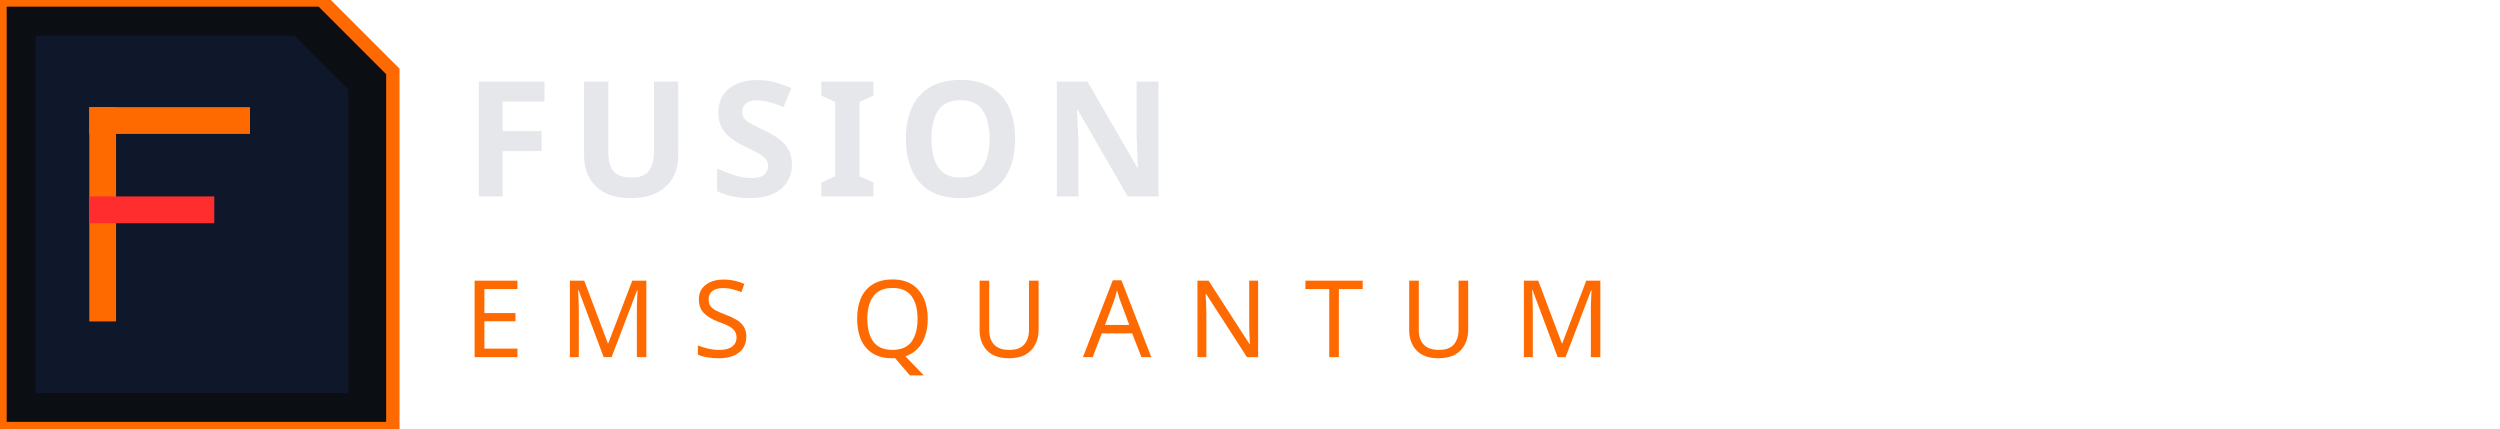
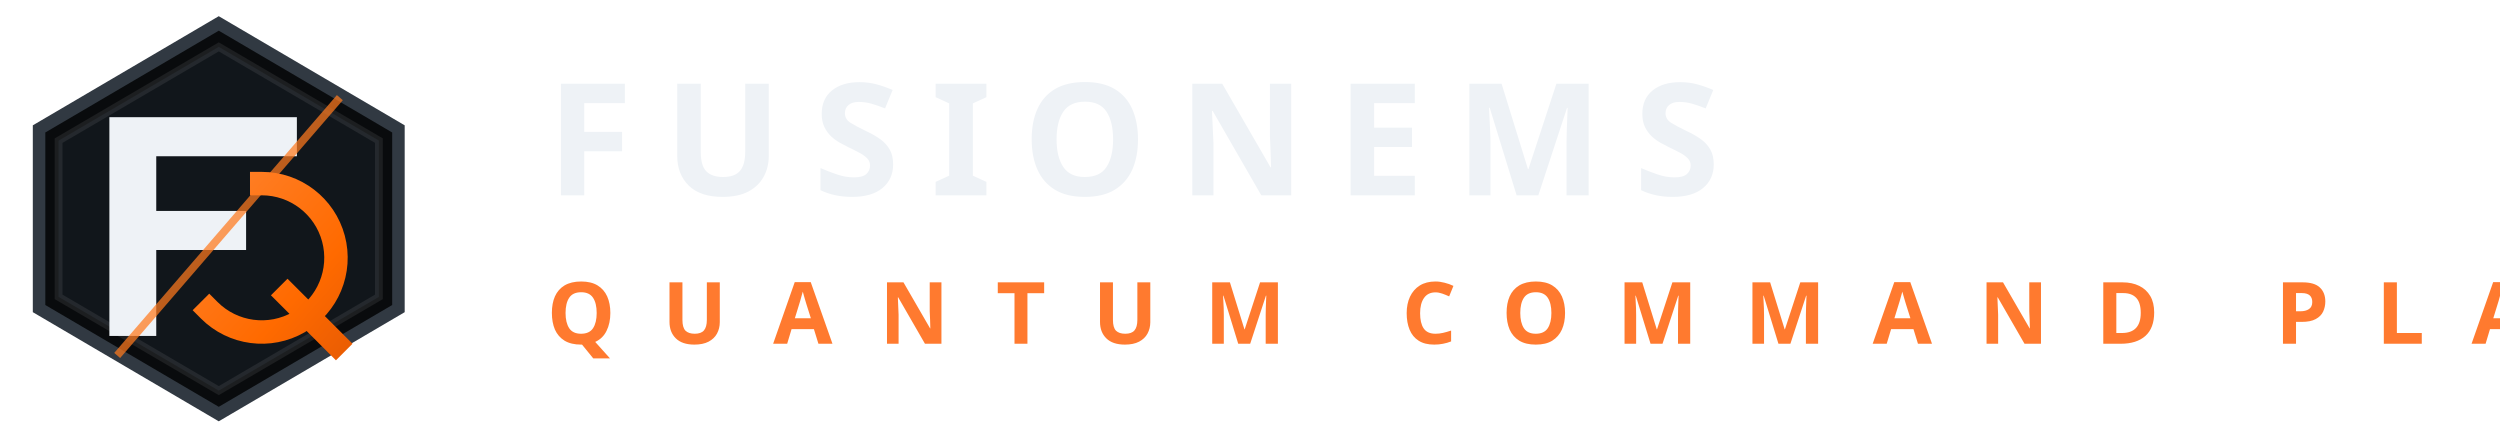
- <svg xmlns="http://www.w3.org/2000/svg" viewBox="0 0 280 48" fill="none">
-   <polygon points="0,0 36,0 44,8 44,48 0,48" fill="#0B0F14" stroke="#FF6A00" stroke-width="1.5" />
-   <polygon points="4,4 33,4 39,10 39,44 4,44" fill="#0F172A" />
-   <rect x="10" y="12" width="18" height="3" fill="#FF6A00" />
-   <rect x="10" y="12" width="3" height="24" fill="#FF6A00" />
-   <rect x="10" y="22" width="14" height="3" fill="#FF2D2D" />
-   <text x="52" y="22" font-family="'Barlow Condensed','Barlow',system-ui,sans-serif" font-size="18" font-weight="700" letter-spacing="2" fill="#E5E7EB">FUSION</text>
-   <text x="52" y="40" font-family="'Barlow Condensed','Barlow',system-ui,sans-serif" font-size="12" font-weight="500" letter-spacing="4" fill="#FF6A00">EMS QUANTUM</text>
+ <svg xmlns="http://www.w3.org/2000/svg" viewBox="0 0 320 56" fill="none">
+   <defs>
+     <linearGradient id="fq-wordmark" x1="20" y1="8" x2="70" y2="52" gradientUnits="userSpaceOnUse">
+       <stop stop-color="#FF944D" />
+       <stop offset="0.5" stop-color="#FF6A00" />
+       <stop offset="1" stop-color="#B63C09" />
+     </linearGradient>
+   </defs>
+   <path d="M28 3L51 16.5V39.5L28 53L5 39.5V16.5L28 3Z" fill="#090B0D" stroke="#313942" stroke-width="1.6" />
+   <path d="M28 6L48.5 18V38L28 50L7.5 38V18L28 6Z" fill="#11161B" stroke="rgba(255,255,255,0.08)" stroke-width="1" />
+   <path d="M14 15H38V20H20V27H31.5V32H20V43H14V15Z" fill="#EEF2F6" />
+   <path d="M33.5 23.5a9.5 9.5 0 1 1-6.72 16.21" stroke="url(#fq-wordmark)" stroke-width="3" fill="none" stroke-linecap="square" />
+   <path d="M36.8 37.8L43 44" stroke="url(#fq-wordmark)" stroke-width="3" stroke-linecap="square" />
+   <path d="M43.5 12.5L15 45.5" stroke="url(#fq-wordmark)" stroke-width="1" opacity="0.72" />
+   <text x="70" y="25" font-family="'Barlow Condensed','Barlow',system-ui,sans-serif" font-size="20" font-weight="700" letter-spacing="4" fill="#EEF2F6">FUSIONEMS</text>
+   <text x="70" y="44" font-family="'Barlow Condensed','Barlow',system-ui,sans-serif" font-size="11" font-weight="600" letter-spacing="6" fill="#FF7A2F">QUANTUM COMMAND PLATFORM</text>
</svg>
